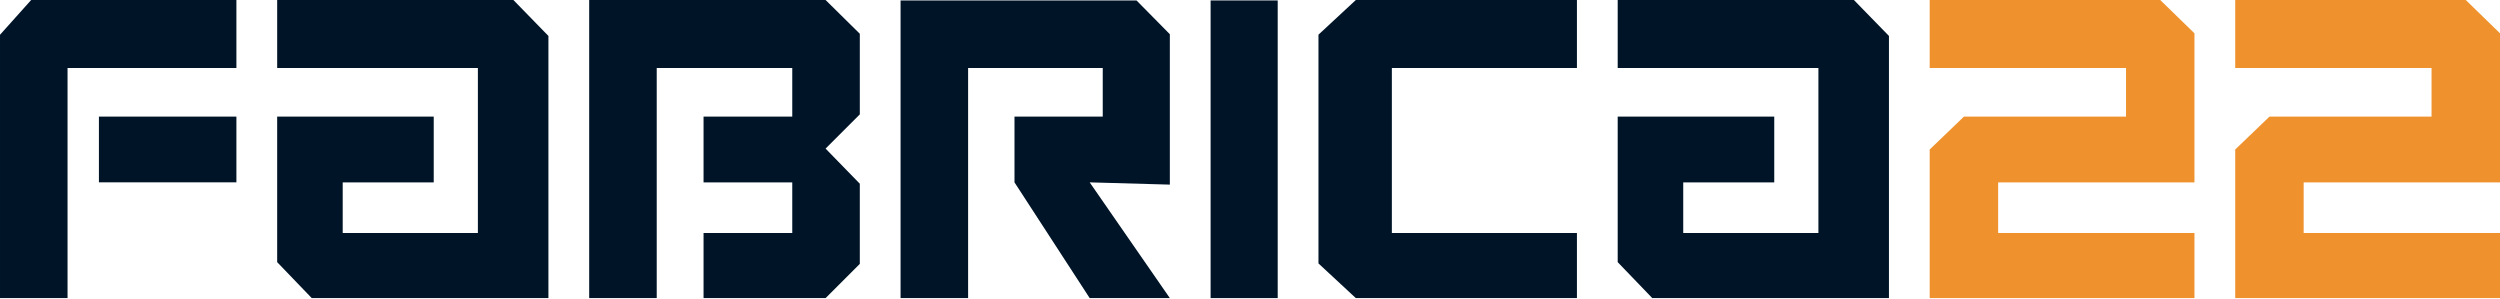
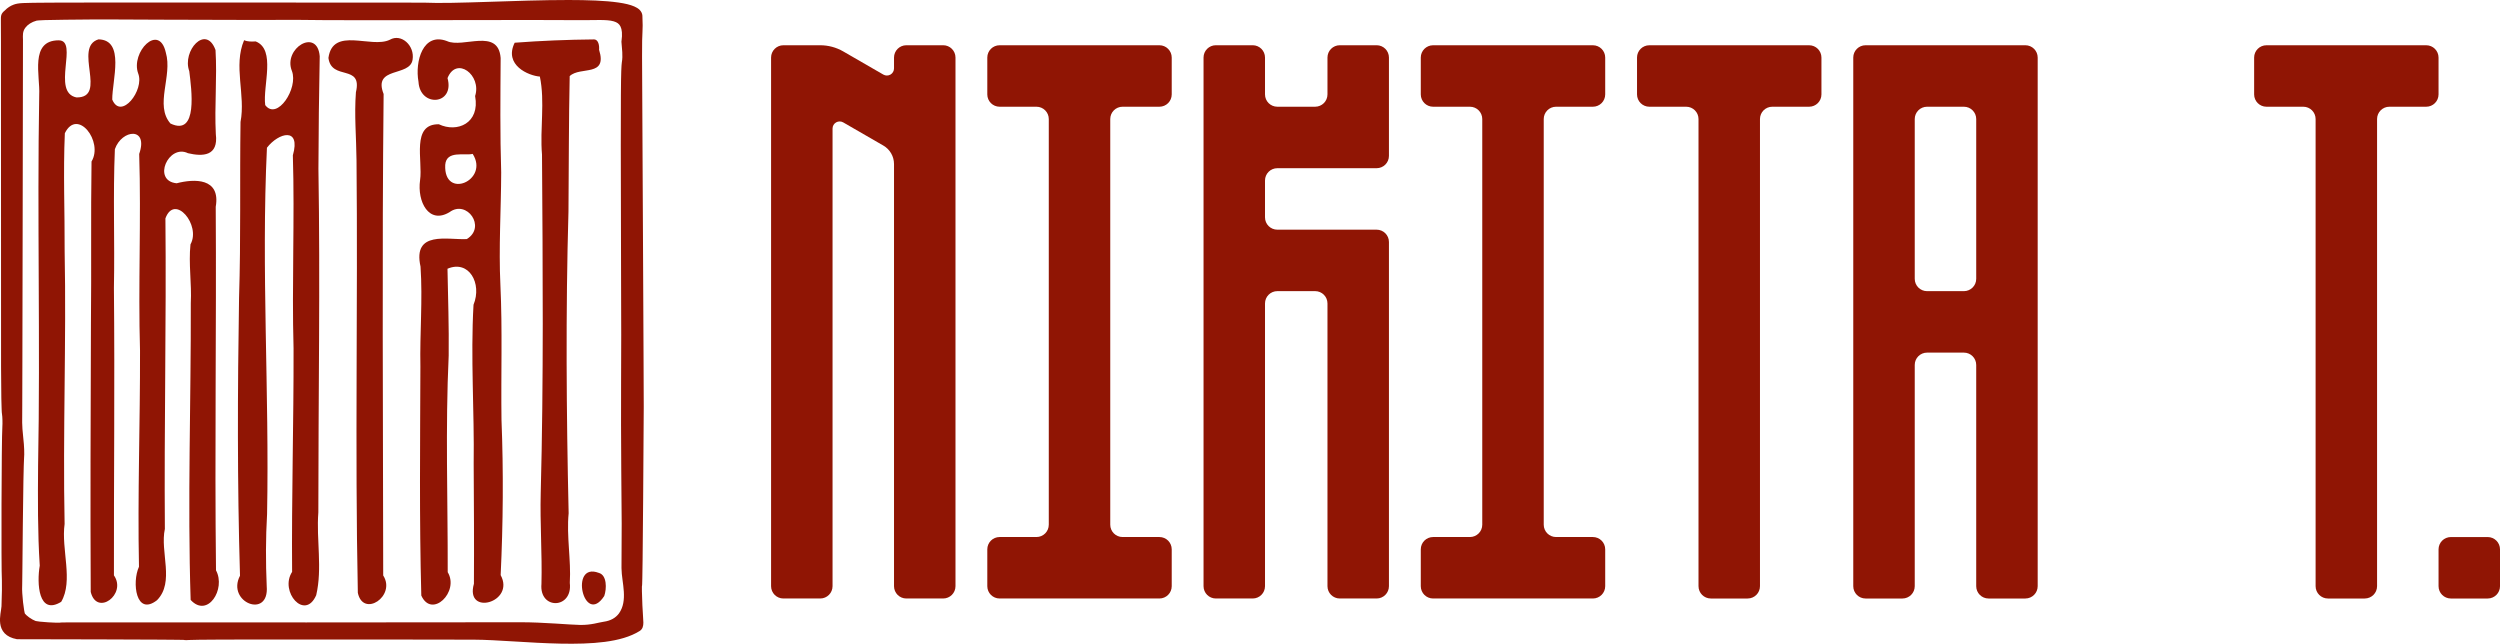
- <svg xmlns="http://www.w3.org/2000/svg" width="486.876mm" height="58.054mm" viewBox="0 0 486.876 58.054" version="1.1" id="svg633">
-   <defs id="defs630" />
-   <g id="layer1" transform="translate(154.5615,-206.437)">
-     <g id="g50" transform="translate(-1412.039,-287.0265)">
-       <g id="g377" style="fill:#001427;fill-opacity:1" transform="translate(-2010.947,5.5976562e-5)">
-         <path d="m 3636.297,500.464 v 51.054 h -46.09 l -6.736,-7.002 v -28.339 h 30.489 v 12.803 h -17.726 v 9.863 h 26.325 v -32.137 h -39.088 v -13.242 h 46.002 z" id="path274" style="font-size:24.107px;line-height:1.25;font-family:Loaded;-inkscape-font-specification:Loaded;fill:#001427;fill-opacity:1;stroke-width:3.324" />
-         <path d="m 3314.465,493.463 v 13.242 h -32.886 v 44.812 h -13.154 v -51.281 l 6.069,-6.773 z m 0,22.713 v 12.803 h -26.776 v -12.803 z" id="path275" style="font-size:24.107px;line-height:1.25;font-family:Loaded;-inkscape-font-specification:Loaded;fill:#001427;fill-opacity:1;stroke-width:3.299" />
-         <path d="m 3429.207,522.403 6.665,6.84 v 15.61 l -6.665,6.665 h -23.765 v -12.675 h 17.276 v -9.863 h -17.276 v -12.803 h 17.276 v -9.471 h -26.396 v 44.812 h -13.154 v -58.054 h 46.04 l 6.665,6.577 v 15.697 z" id="path276" style="font-size:24.107px;line-height:1.25;font-family:Loaded;-inkscape-font-specification:Loaded;fill:#001427;fill-opacity:1;stroke-width:3.289" />
-         <path d="m 3496.252,500.128 v 29.29 l -15.61,-0.439 15.61,22.538 h -15.61 l -14.645,-22.538 v -12.803 h 17.188 v -9.471 h -26.221 v 44.812 h -13.154 v -57.966 h 45.952 z" id="path277" style="font-size:24.107px;line-height:1.25;font-family:Loaded;-inkscape-font-specification:Loaded;fill:#001427;fill-opacity:1;stroke-width:3.289" />
-         <path d="m 3517.257,493.551 v 57.966 h -13.066 v -57.966 z" id="path278" style="font-size:24.107px;line-height:1.25;font-family:Loaded;-inkscape-font-specification:Loaded;fill:#001427;fill-opacity:1;stroke-width:3.289" />
-         <path d="m 3539.49,538.843 h 36.042 v 12.675 h -43.058 l -7.279,-6.752 v -44.549 l 7.279,-6.752 h 43.058 v 13.242 h -36.042 z" id="path279" style="font-size:24.107px;line-height:1.25;font-family:Loaded;-inkscape-font-specification:Loaded;fill:#001427;fill-opacity:1;stroke-width:3.289" />
-         <path d="m 3375.229,500.464 v 51.054 h -46.09 l -6.736,-7.002 v -28.339 h 30.49 v 12.803 h -17.726 v 9.863 h 26.325 v -32.137 h -39.088 v -13.242 h 46.002 z" id="path280" style="font-size:24.107px;line-height:1.25;font-family:Loaded;-inkscape-font-specification:Loaded;fill:#001427;fill-opacity:1;stroke-width:3.324" />
-       </g>
-       <g id="g283" style="fill:#ef922d;fill-opacity:1" transform="matrix(2.358783,0,0,2.358783,451.9194,343.006)">
-         <g id="g282" style="fill:#ef922d;fill-opacity:1">
-           <path d="m 506.488,78.843 v 4.181 h 16.21 v 5.373 H 500.837 V 76.129 l 2.826,-2.714 h 13.384 v -4.015 h -16.21 v -5.614 h 19.035 l 2.826,2.751 v 12.306 z" id="path281" style="font-size:24.107px;line-height:1.25;font-family:Loaded;-inkscape-font-specification:Loaded;fill:#ef922d;fill-opacity:1;stroke-width:1.394" />
-           <path d="m 531.714,78.843 v 4.181 h 16.21 v 5.373 H 526.063 V 76.129 l 2.826,-2.714 h 13.384 v -4.015 h -16.21 v -5.614 h 19.035 l 2.826,2.751 v 12.306 z" id="path282" style="font-size:24.107px;line-height:1.25;font-family:Loaded;-inkscape-font-specification:Loaded;fill:#ef922d;fill-opacity:1;stroke-width:1.394" />
-         </g>
-       </g>
-     </g>
+ <svg xmlns="http://www.w3.org/2000/svg" width="1775.097" height="457.081" viewBox="0 0 469.661 120.936" version="1.1" id="svg5">
+   <defs id="defs5" />
+   <path id="path241" style="fill:#901504;fill-opacity:1;stroke-width:0.88" d="m 177.187,8.499 -6.919,9.24e-4 a 2.315,2.315 0 0 0 -2.314,2.315 v 2.04 a 1.336,1.336 0 0 1 -2.004,1.157 l -7.54,-4.354 a 8.636,8.636 0 0 0 -4.318,-1.157 h -6.92 a 2.314,2.314 0 0 0 -2.314,2.314 V 110.122 a 2.314,2.314 0 0 0 2.314,2.314 h 6.92 a 2.314,2.314 0 0 0 2.314,-2.314 V 24.15 a 1.336,1.336 0 0 1 2.004,-1.157 l 7.54,4.353 a 4.008,4.008 0 0 1 2.004,3.471 V 110.122 a 2.314,2.314 0 0 0 2.314,2.314 h 6.919 a 2.314,2.314 0 0 0 2.315,-2.314 V 10.812 a 2.314,2.314 0 0 0 -2.315,-2.314 z m 48.915,2.314 V 110.122 a 2.314,2.314 0 0 0 2.314,2.314 h 6.92 a 2.314,2.314 0 0 0 2.314,-2.314 V 57.008 a 2.314,2.314 0 0 1 2.314,-2.314 h 7.107 a 2.314,2.314 0 0 1 2.314,2.314 V 110.122 a 2.314,2.314 0 0 0 2.314,2.314 h 6.92 a 2.314,2.314 0 0 0 2.314,-2.314 V 45.461 a 2.314,2.314 0 0 0 -2.314,-2.314 h -18.656 a 2.314,2.314 0 0 1 -2.314,-2.314 v -6.92 a 2.314,2.314 0 0 1 2.314,-2.314 h 18.656 a 2.314,2.314 0 0 0 2.314,-2.314 V 10.812 a 2.314,2.314 0 0 0 -2.314,-2.314 h -6.92 a 2.314,2.314 0 0 0 -2.314,2.314 v 6.923 a 2.314,2.314 0 0 1 -2.314,2.314 h -7.107 a 2.314,2.314 0 0 1 -2.314,-2.314 v -6.923 a 2.314,2.314 0 0 0 -2.314,-2.314 h -6.92 a 2.314,2.314 0 0 0 -2.314,2.314 z m -40.623,0.003 v 6.92 a 2.314,2.314 0 0 0 2.314,2.314 h 6.922 a 2.314,2.314 0 0 1 2.314,2.314 v 76.21 a 2.314,2.314 0 0 1 -2.314,2.314 h -6.922 a 2.314,2.314 0 0 0 -2.314,2.314 v 6.92 a 2.314,2.314 0 0 0 2.314,2.314 h 30.018 a 2.314,2.314 0 0 0 2.314,-2.314 v -6.92 a 2.314,2.314 0 0 0 -2.314,-2.314 h -6.92 a 2.314,2.314 0 0 1 -2.314,-2.314 v -76.21 a 2.314,2.314 0 0 1 2.314,-2.314 h 6.92 a 2.314,2.314 0 0 0 2.314,-2.314 V 10.816 A 2.314,2.314 0 0 0 217.811,8.501 H 187.793 a 2.314,2.314 0 0 0 -2.314,2.314 z m 81.436,0 v 6.92 a 2.314,2.314 0 0 0 2.314,2.314 h 6.921 a 2.314,2.314 0 0 1 2.314,2.314 v 76.21 a 2.314,2.314 0 0 1 -2.314,2.314 h -6.921 a 2.314,2.314 0 0 0 -2.314,2.314 v 6.92 a 2.314,2.314 0 0 0 2.314,2.314 h 30.018 a 2.314,2.314 0 0 0 2.314,-2.314 v -6.92 a 2.314,2.314 0 0 0 -2.314,-2.314 h -6.92 a 2.314,2.314 0 0 1 -2.314,-2.314 v -76.21 a 2.314,2.314 0 0 1 2.314,-2.314 h 6.92 a 2.314,2.314 0 0 0 2.314,-2.314 v -6.92 a 2.314,2.314 0 0 0 -2.314,-2.314 h -30.018 a 2.314,2.314 0 0 0 -2.314,2.314 z m 40.624,0 v 6.92 a 2.314,2.314 0 0 0 2.314,2.314 h 6.922 a 2.314,2.314 0 0 1 2.314,2.314 v 87.759 a 2.314,2.314 0 0 0 2.314,2.314 h 6.919 a 2.314,2.314 0 0 0 2.314,-2.314 V 22.364 a 2.314,2.314 0 0 1 2.314,-2.314 h 6.92 a 2.314,2.314 0 0 0 2.314,-2.314 v -6.92 a 2.314,2.314 0 0 0 -2.314,-2.314 h -30.018 a 2.314,2.314 0 0 0 -2.314,2.314 z m 40.624,0 v 99.308 a 2.314,2.314 0 0 0 2.314,2.314 h 6.92 a 2.314,2.314 0 0 0 2.314,-2.314 V 68.558 a 2.314,2.314 0 0 1 2.314,-2.314 h 6.92 a 2.314,2.314 0 0 1 2.315,2.314 v 6.92 34.645 a 2.314,2.314 0 0 0 2.314,2.314 h 6.92 a 2.314,2.314 0 0 0 2.314,-2.314 V 10.816 A 2.314,2.314 0 0 0 380.494,8.501 H 350.476 a 2.314,2.314 0 0 0 -2.314,2.314 z m 75.309,0 v 6.92 a 2.314,2.314 0 0 0 2.314,2.314 h 6.92 a 2.314,2.314 0 0 1 2.314,2.314 v 87.759 a 2.314,2.314 0 0 0 2.315,2.314 h 6.918 a 2.314,2.314 0 0 0 2.314,-2.314 V 22.364 a 2.314,2.314 0 0 1 2.314,-2.314 h 6.92 a 2.314,2.314 0 0 0 2.314,-2.314 v -6.92 a 2.314,2.314 0 0 0 -2.314,-2.314 h -30.016 a 2.314,2.314 0 0 0 -2.314,2.314 z m -61.446,9.235 h 6.92 a 2.314,2.314 0 0 1 2.315,2.314 v 18.469 11.549 a 2.314,2.314 0 0 1 -2.315,2.314 h -6.92 a 2.314,2.314 0 0 1 -2.314,-2.314 V 22.364 a 2.314,2.314 0 0 1 2.314,-2.314 z m 96.091,83.156 v 6.917 a 2.314,2.314 0 0 0 2.314,2.314 h 6.918 a 2.314,2.314 0 0 0 2.314,-2.314 v -6.917 a 2.314,2.314 0 0 0 -2.314,-2.314 h -6.918 a 2.314,2.314 0 0 0 -2.314,2.314 z" />
+   <g id="g243" transform="matrix(0.7910862,0,0,0.7910862,-215.8807,137.7831)" style="fill:#901504;fill-opacity:1;stroke-width:1.981">
+     <path id="path242" style="baseline-shift:baseline;display:inline;overflow:visible;vector-effect:none;fill:#901504;fill-opacity:1;stroke-width:1.981;enable-background:accumulate;stop-color:#000000" d="m 407.811,-174.169 c -11.979,-0.006 -27.17,0.967 -34.217,0.629 l -0.022,-0.002 h -0.02 c -13.706,-0.007 -37.521,-0.02 -52.922,-0.031 -15.402,-0.011 -31.406,0.003 -35.587,0.031 -3.599,0.024 -5.504,0.041 -6.672,0.098 -1.168,0.057 -1.7,0.185 -2.217,0.371 -0.771,0.277 -1.534,0.774 -2.092,1.369 -0.995,0.805 -0.968,1.291 -0.963,2.492 l 0.021,4.889 c 0.02,5.099 0.031,42.526 0.024,77.367 -5.1e-4,2.73 0.024,5.345 0.064,7.363 0.02,1.009 0.043,1.868 0.07,2.523 0.027,0.655 0.038,1.025 0.102,1.367 0.084,0.451 0.139,1.948 0.067,2.994 -0.196,2.828 -0.288,33.642 -0.106,36.441 0.041,0.626 0.007,3.495 -0.096,6.088 -0.056,0.896 -0.506,2.478 -0.303,4.08 0.102,0.804 0.403,1.647 1.055,2.326 0.652,0.679 1.609,1.157 2.883,1.393 l 0.078,0.013 19.889,0.043 c 5.446,0.011 10.414,0.032 14.028,0.056 1.807,0.012 3.276,0.024 4.295,0.037 0.51,0.007 0.906,0.015 1.174,0.021 0.081,0.002 0.151,0.004 0.207,0.005 0.131,0.052 0.187,0.029 0.26,0.038 0.107,0.013 0.204,0.016 0.311,0.018 0.213,0.002 0.453,-0.011 0.703,-0.037 0.055,-0.006 1.03,-0.039 2.438,-0.056 1.407,-0.018 3.353,-0.033 5.728,-0.043 4.75,-0.021 11.216,-0.026 18.53,-0.013 5.653,0.01 14.382,0.01 19.4,0 5.012,-0.01 14.665,0.005 21.445,0.035 5.513,0.021 13.254,0.797 20.639,0.942 7.384,0.145 14.418,-0.264 18.781,-2.993 0.731,-0.451 0.888,-1.203 0.889,-2.002 -0.01,-0.831 -0.136,-2.008 -0.233,-4.123 -0.058,-1.273 -0.095,-2.449 -0.109,-3.307 -0.007,-0.429 -0.009,-0.78 -0.004,-1.014 0.002,-0.11 0.007,-0.188 0.01,-0.23 0.003,-0.013 0.01,-0.034 0.012,-0.044 0.01,-0.049 0.013,-0.073 0.015,-0.098 0.006,-0.049 0.009,-0.087 0.012,-0.133 0.006,-0.091 0.01,-0.205 0.015,-0.35 0.011,-0.291 0.022,-0.705 0.033,-1.232 0.023,-1.055 0.047,-2.566 0.07,-4.424 0.047,-3.717 0.094,-8.82 0.129,-14.416 0.07,-11.188 0.133,-21.043 0.141,-21.863 0.004,-0.438 -0.016,-5.132 -0.049,-12.309 -0.033,-7.177 -0.079,-16.719 -0.127,-26.494 -0.096,-19.549 -0.199,-40.024 -0.225,-44.353 -0.039,-6.937 0.275,-5.517 0.08,-9.735 v -0.006 -0.006 c -0.031,-0.52 -0.289,-0.999 -0.633,-1.348 -0.344,-0.349 -0.771,-0.602 -1.263,-0.82 -0.985,-0.436 -2.26,-0.727 -3.809,-0.951 -3.096,-0.448 -7.271,-0.595 -11.93,-0.597 z m -112.394,4.615 c 0.053,-2.1e-4 0.546,-0.002 1.351,0 0.846,0.002 2.028,0.006 3.459,0.012 2.863,0.011 6.724,0.027 10.892,0.049 8.338,0.042 17.988,0.07 21.459,0.059 10.763,-0.033 12.569,-0.029 17.195,0.041 2.522,0.039 15.841,0.037 29.689,-0.002 13.845,-0.039 27.968,-0.034 31.326,0.012 h 0.002 0.002 c 3.283,0.031 6.186,-0.218 7.838,0.279 0.826,0.249 1.303,0.59 1.625,1.252 0.323,0.662 0.472,1.76 0.226,3.471 l -0.014,0.096 0.006,0.096 c 0.116,1.543 0.37,3.27 0.098,4.771 l -0.004,0.025 -0.004,0.027 c -0.212,1.772 -0.313,4.877 -0.203,41.51 0.016,5.215 0.025,9.827 0.023,9.979 v 0.002 c -0.01,1.051 0.016,10.536 0.035,13.222 0.01,1.469 -0.005,6.661 -0.033,11.502 -0.029,4.852 -0.011,14.262 0.043,20.926 0.054,6.659 0.1,12.34 0.1,12.357 -3e-5,-0.009 -0.005,1.289 -0.014,3.209 -0.009,1.92 -0.02,4.532 -0.033,7.375 v 0.006 0.004 c 0.012,1.783 0.445,3.726 0.554,5.614 0.11,1.884 -0.08,3.642 -1.15,5.16 -0.807,1.082 -1.994,1.754 -3.65,1.982 -1.152,0.159 -2.908,0.79 -5.545,0.758 -2.342,-0.029 -8.977,-0.66 -14.279,-0.639 -9.816,0.039 -91.199,0.065 -102.443,0.033 -1.753,-0.005 -3.368,-0.004 -4.558,0.002 -0.595,0.003 -1.085,0.007 -1.436,0.012 -0.175,0.003 -0.314,0.006 -0.42,0.01 -0.053,0.002 -0.097,0.003 -0.138,0.006 -0.042,0.002 0.033,-0.038 -0.235,0.035 h -0.002 c 0.026,-0.007 0.039,-0.011 0.042,-0.013 v -5.2e-4 -5.2e-4 h -5.1e-4 c -0.01,-0.002 -0.124,0.017 -0.248,0.022 -0.172,0.005 -0.411,0.006 -0.686,0 -0.55,-0.011 -1.251,-0.044 -1.955,-0.089 -0.704,-0.045 -1.412,-0.104 -1.975,-0.164 -0.562,-0.061 -1.09,-0.181 -0.991,-0.145 -0.427,-0.154 -1.039,-0.492 -1.554,-0.859 -0.459,-0.327 -0.859,-0.716 -0.999,-0.891 -0.012,-0.029 -0.042,-0.1 -0.061,-0.177 -0.037,-0.151 -0.08,-0.371 -0.125,-0.631 -0.09,-0.52 -0.184,-1.203 -0.264,-1.914 -0.159,-1.422 -0.252,-3.031 -0.213,-3.572 0.011,-0.156 0.006,-0.204 0.01,-0.424 0.004,-0.22 0.008,-0.527 0.013,-0.914 0.01,-0.774 0.025,-1.866 0.039,-3.194 0.029,-2.656 0.064,-6.26 0.099,-10.172 0.035,-3.909 0.087,-7.654 0.141,-10.535 0.054,-2.881 0.122,-5.017 0.15,-5.305 0.109,-1.113 0.029,-3.046 -0.162,-4.676 -0.177,-1.507 -0.299,-3.365 -0.283,-3.848 0.01,-0.304 0.013,-1.64 0.021,-4.121 0.009,-2.481 0.019,-5.99 0.029,-10.272 0.021,-8.563 0.044,-20.213 0.066,-32.879 l 0.076,-43.648 c -0.036,-1.059 -0.111,-1.951 0.541,-2.84 0.573,-0.77 1.498,-1.38 2.709,-1.709 -0.056,0.015 0.211,-0.031 0.559,-0.056 0.347,-0.025 0.826,-0.05 1.416,-0.07 1.181,-0.041 2.815,-0.071 4.82,-0.086 3.463,-0.027 6.515,-0.055 6.951,-0.066 z" />
+     <path id="path243" style="fill:#901504;fill-opacity:1;stroke-width:1.981" d="m 413.924,-164.81 c -6.274,0.061 -12.548,0.311 -18.809,0.786 -2.624,5.325 3.299,7.839 5.982,8.04 1.254,6.049 -0.017,12.352 0.507,18.509 0.178,26.793 0.401,53.59 -0.304,80.376 -0.191,7.21 0.359,14.419 0.174,21.597 -0.571,6.228 7.486,6.006 6.732,-0.241 0.33,-5.52 -0.805,-11.019 -0.276,-16.542 -0.535,-23.89 -0.72,-47.794 -0.04,-71.681 0.093,-10.709 0.063,-21.421 0.29,-32.128 2.506,-2.393 9.041,0.298 6.977,-6.257 0.091,-0.942 -0.133,-2.488 -1.232,-2.457 z m -48.457,0.081 c -4.42,2.152 -13.542,-3.215 -14.581,4.318 0.714,5.519 8.133,1.333 6.529,8.147 -0.416,5.412 0.095,10.764 0.141,16.168 0.334,34.234 -0.386,68.478 0.312,102.706 1.274,5.994 9.148,0.761 6.026,-4.12 -0.028,-38.111 -0.299,-76.223 0.098,-114.333 -2.607,-6.638 6.238,-4.005 6.875,-8.139 0.561,-3.371 -2.695,-6.313 -5.4,-4.747 z m -34.605,0.102 c -2.613,6.1 0.388,12.98 -0.851,19.413 -0.199,13.916 0.098,27.83 -0.35,41.743 -0.354,22.006 -0.433,44.025 0.226,66.024 -3.299,6.321 7.004,10.401 6.342,2.469 -0.247,-5.716 -0.245,-11.404 0.086,-17.112 0.561,-29 -1.405,-58.012 -0.032,-86.999 2.759,-3.576 8.101,-5.018 6.155,1.802 0.457,15.282 -0.258,30.574 0.167,45.859 0.042,17.69 -0.484,35.376 -0.345,53.066 -3.052,4.684 3.033,11.713 5.723,5.535 1.5,-6.408 0.005,-13.129 0.507,-19.674 -0.004,-27.191 0.462,-54.382 0.019,-81.572 0.026,-8.923 0.142,-17.84 0.309,-26.74 -0.581,-6.867 -8.789,-1.847 -6.597,3.519 1.549,4.086 -3.513,11.854 -6.348,8.081 -0.602,-4.633 2.598,-13.182 -2.258,-15.12 -0.92,0.043 -1.876,0.099 -2.755,-0.293 z m -44.028,0.034 c -6.942,0 -4.38,8.446 -4.628,12.94 -0.516,29.33 0.287,58.664 -0.268,87.992 -0.059,7.95 -0.115,15.887 0.392,23.821 -0.719,4.165 -0.339,11.926 5.092,8.591 2.939,-4.986 -0.031,-12.462 0.812,-18.49 -0.436,-21.601 0.429,-43.202 0.008,-64.806 0.041,-9.325 -0.361,-18.692 0.048,-27.991 2.993,-6.093 9.194,2 6.338,6.722 -0.186,12.828 -0.007,25.664 -0.141,38.497 -0.076,21.238 -0.159,42.476 -0.051,63.714 1.443,5.881 8.636,0.557 5.511,-3.929 -0.036,-22.757 0.218,-45.517 -0.003,-68.271 0.216,-10.978 -0.236,-21.985 0.227,-32.945 1.653,-4.729 8.035,-5.37 5.776,1.138 0.49,15.573 -0.261,31.158 0.196,46.734 0.046,17.099 -0.601,34.197 -0.247,51.295 -1.715,3.724 -0.735,11.841 4.277,7.95 4.247,-4.309 0.676,-11.437 1.87,-16.927 -0.188,-24.583 0.372,-49.185 0.132,-73.756 2.213,-5.995 8.501,1.658 5.951,6.173 -0.481,4.643 0.313,9.281 0.075,13.961 0.064,23.492 -0.796,46.991 -0.035,70.477 4.029,4.397 8.42,-2.582 6.021,-7.021 -0.336,-28.778 0.124,-57.559 -0.065,-86.334 1.212,-6.944 -5.153,-6.666 -9.28,-5.587 -5.893,-0.575 -1.935,-9.406 2.686,-7.142 3.458,0.811 7.28,0.766 6.616,-4.557 -0.34,-6.675 0.33,-13.363 -0.073,-19.951 -2.279,-6.215 -7.995,0.216 -6.233,5.015 0.512,4.252 2.157,15.594 -4.466,12.444 -3.808,-4.355 0.528,-11.293 -1.096,-16.824 -1.606,-7.197 -8.404,-0.113 -6.568,4.938 1.547,3.942 -4.071,11.174 -6.159,6.205 -0.04,-4.565 3.092,-14.183 -3.273,-14.306 -6.096,1.865 2.287,13.888 -5.232,13.792 -6.054,-1.24 0.615,-13.561 -4.209,-13.561 z m 92.192,0.177 c -5.655,-2.15 -7.641,4.764 -6.752,9.676 0.359,6.142 8.664,5.519 6.894,-0.886 2.123,-5.292 8.147,-0.714 6.553,4.262 1.195,6.467 -4.248,8.777 -8.613,6.704 -6.62,-0.087 -3.772,8.564 -4.458,13.268 -0.726,5.11 2.083,10.577 6.997,7.603 4.115,-3.041 8.783,3.532 4.102,6.393 -4.497,0.254 -12.918,-2.125 -10.993,6.531 0.54,7.9 -0.193,15.835 -0.03,23.761 -0.059,18.117 -0.267,36.262 0.215,54.362 2.506,5.567 9.096,-0.902 6.271,-5.548 0.038,-17.144 -0.567,-34.297 0.232,-51.43 0.079,-6.879 -0.152,-13.755 -0.285,-20.63 5.091,-2.182 8.261,3.472 6.182,8.554 -0.714,12.6 0.214,25.2 0.037,37.809 0.057,9.482 0.121,18.965 0.059,28.448 -2.207,7.772 9.882,4.463 6.35,-2.054 0.58,-12.282 0.685,-24.586 0.197,-36.88 -0.144,-10.668 0.243,-21.336 -0.258,-32.001 -0.426,-8.919 0.16,-17.833 0.187,-26.744 -0.289,-9.059 -0.183,-18.129 -0.13,-27.182 -0.567,-7.26 -8.968,-2.239 -12.756,-4.016 z m 6.118,26.791 c 4.014,6.289 -6.917,11.013 -6.522,2.6 0.274,-3.501 4.566,-2.126 6.522,-2.6 z m 29.931,99.498 c -7.088,-2.687 -3.508,12.894 1.31,5.493 0.606,-1.725 0.665,-4.983 -1.31,-5.493 z" />
  </g>
</svg>
